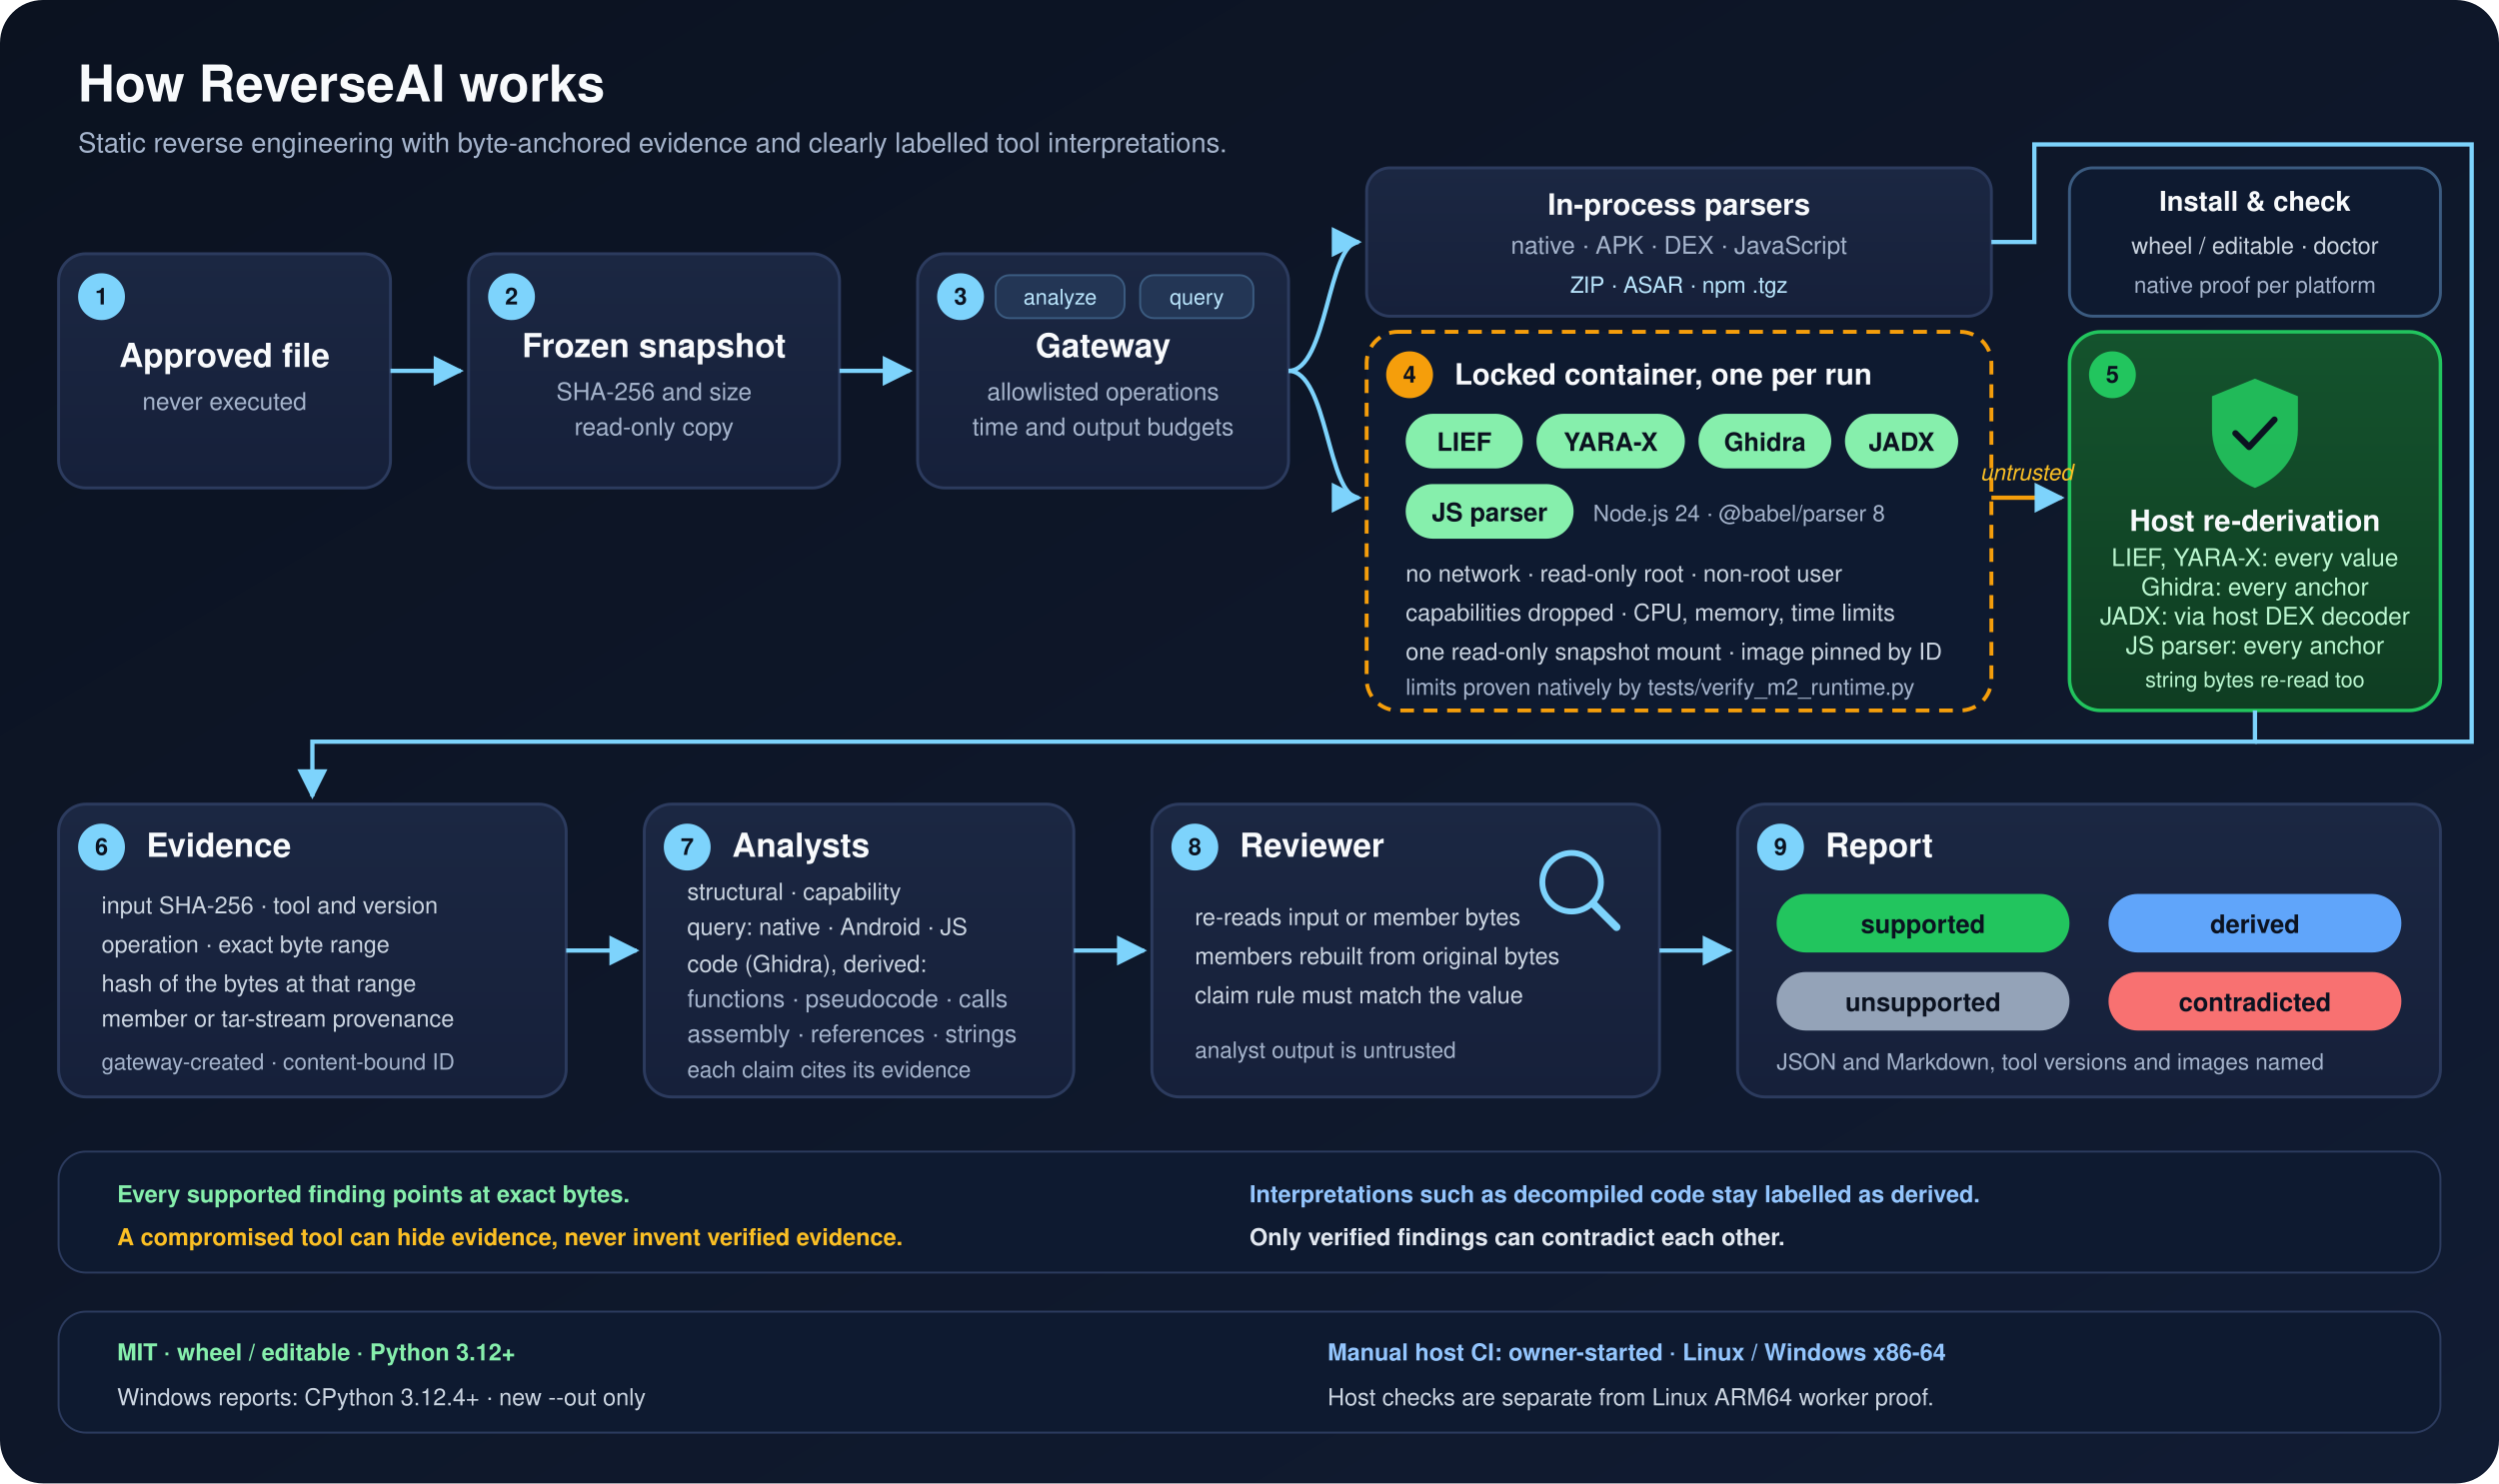
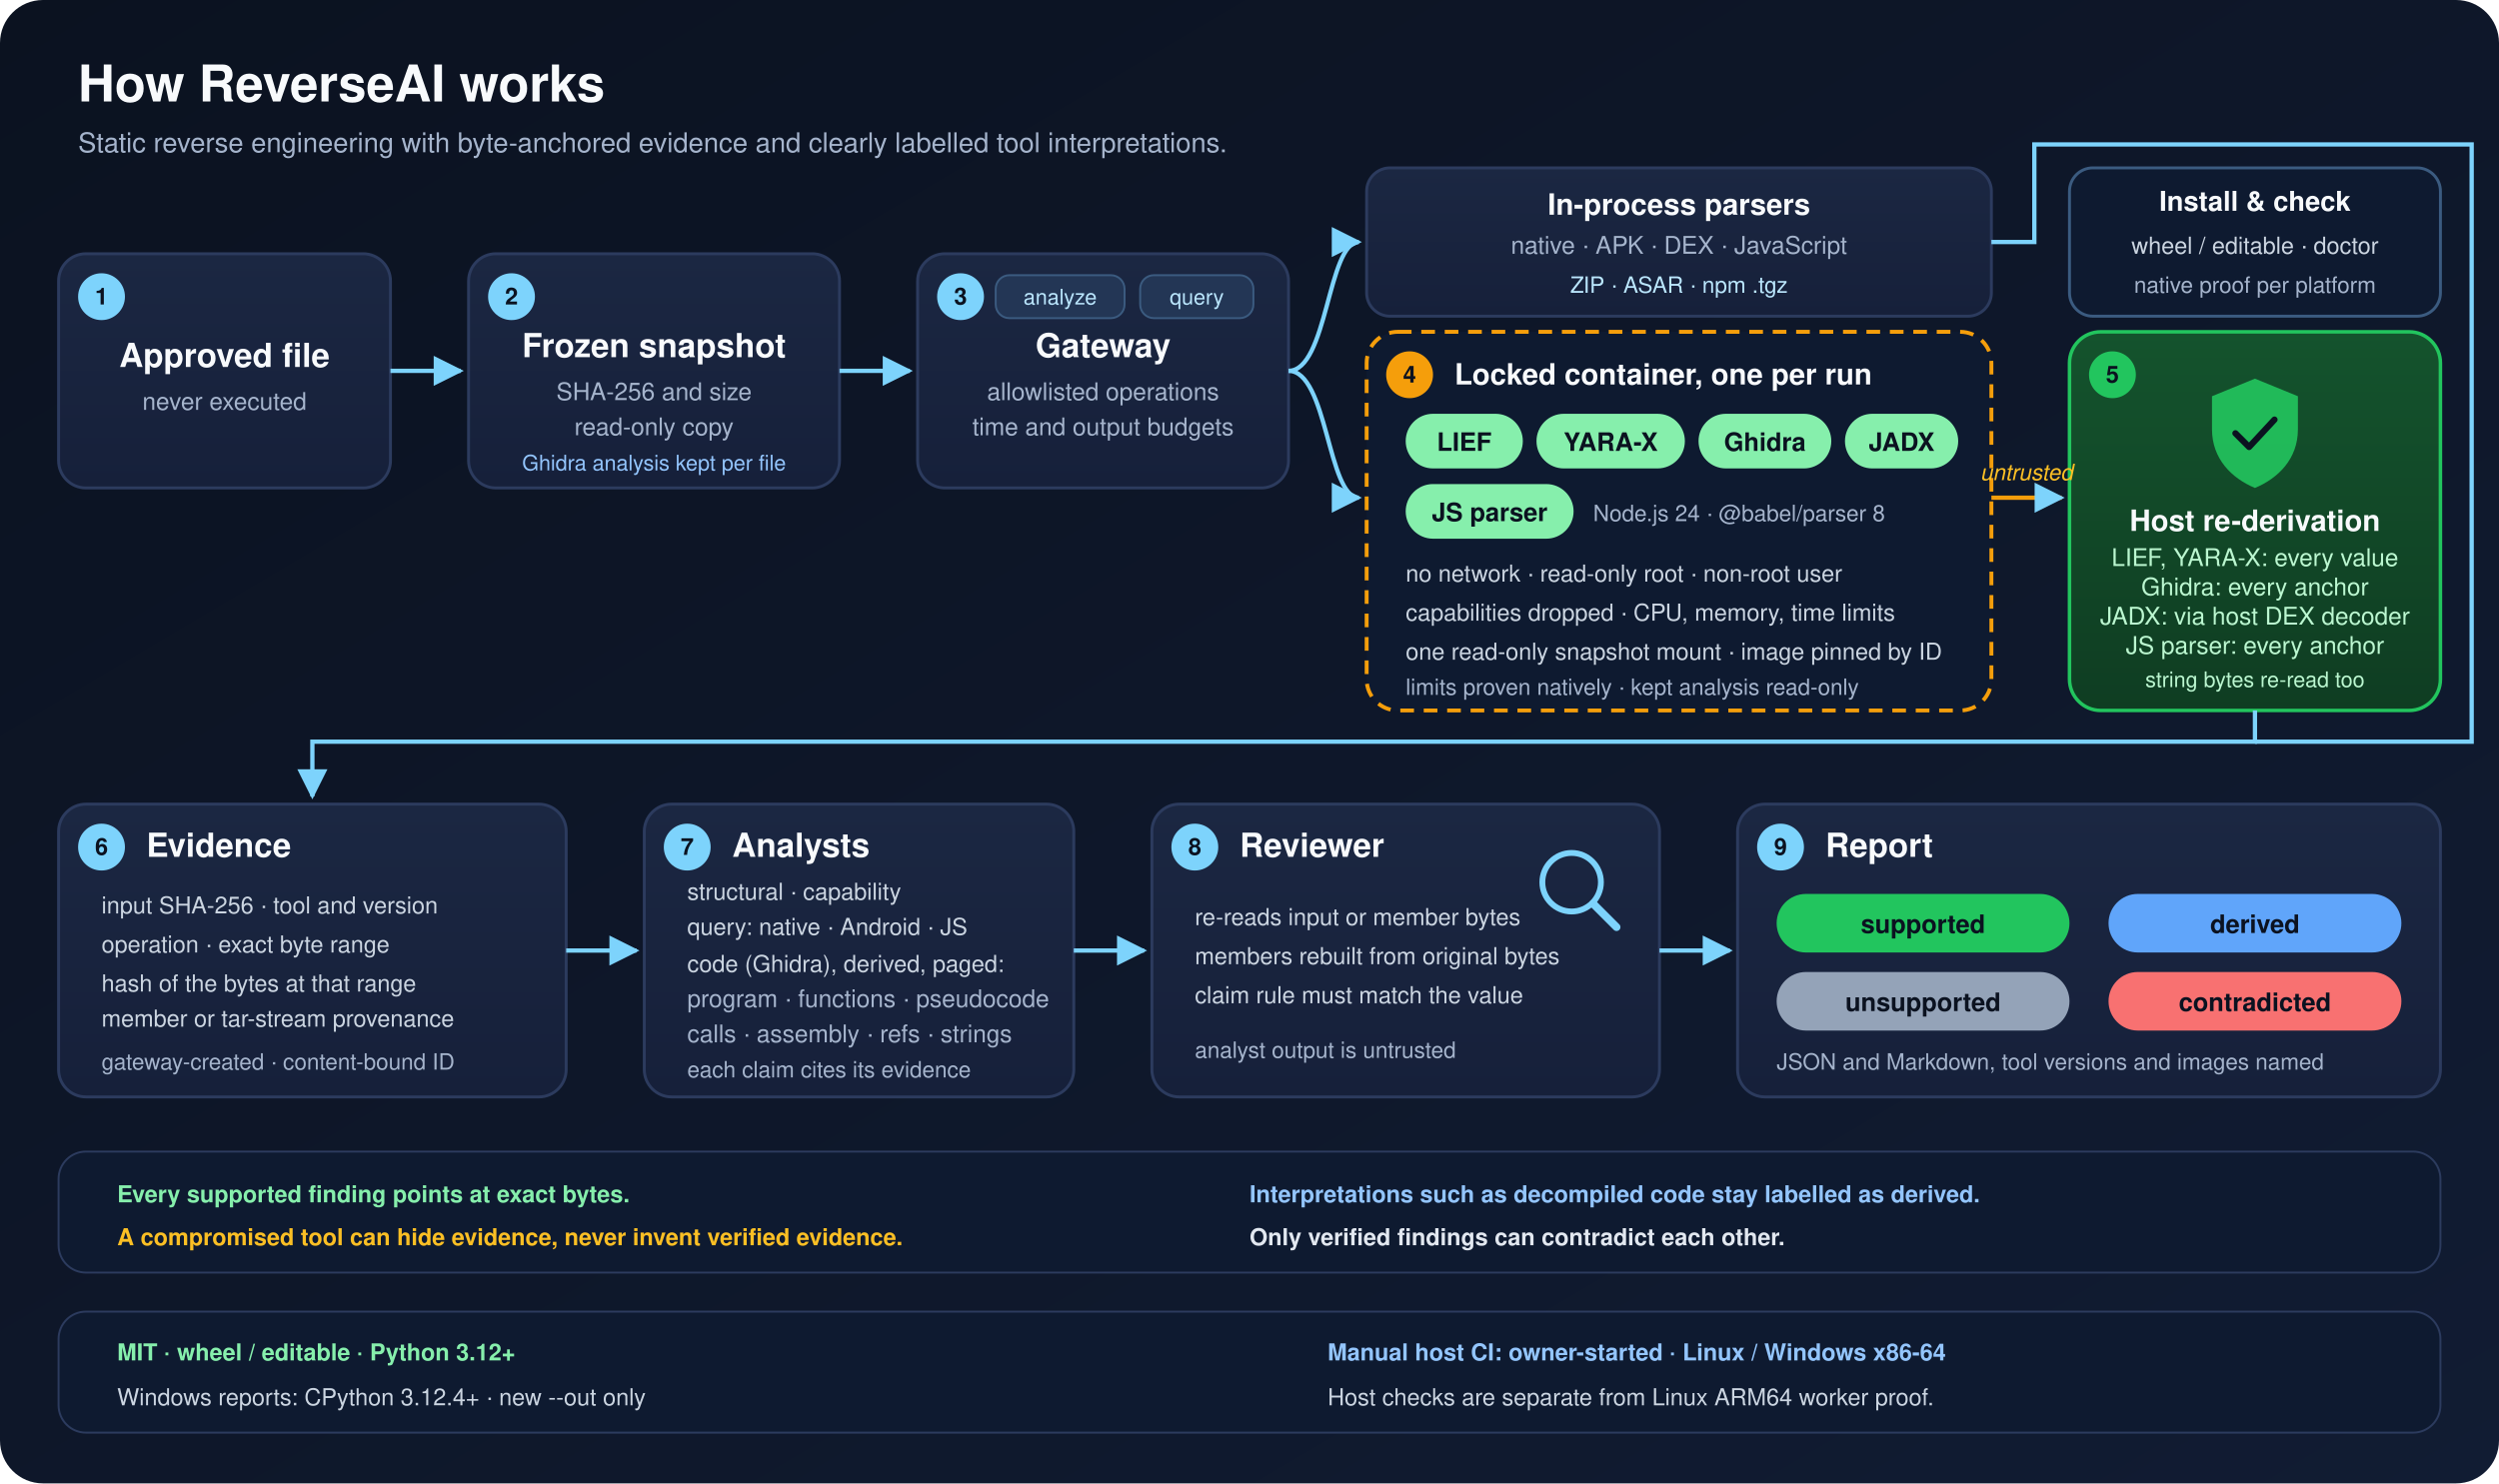
<svg xmlns="http://www.w3.org/2000/svg" viewBox="0 0 1280 760" width="1280" height="760" role="img" aria-labelledby="title desc">
  <defs>
    <linearGradient id="bg" x1="0" y1="0" x2="1" y2="1">
      <stop offset="0" stop-color="#0b1220" />
      <stop offset="1" stop-color="#111c33" />
    </linearGradient>
    <linearGradient id="card" x1="0" y1="0" x2="0" y2="1">
      <stop offset="0" stop-color="#1b2742" />
      <stop offset="1" stop-color="#16203a" />
    </linearGradient>
    <linearGradient id="shield" x1="0" y1="0" x2="0" y2="1">
      <stop offset="0" stop-color="#14532d" />
      <stop offset="1" stop-color="#0f3d22" />
    </linearGradient>
    <marker id="arrow" viewBox="0 0 10 10" refX="9" refY="5" markerWidth="7" markerHeight="7" orient="auto-start-reverse">
      <path d="M0 0 L10 5 L0 10 z" fill="#7dd3fc" />
    </marker>
    <style>
      text { font-family: -apple-system, "Segoe UI", Helvetica, Arial, sans-serif; fill: #e2e8f0; }
      .h { font-size: 17px; font-weight: 700; fill: #f8fafc; }
      .s { font-size: 12.5px; fill: #a5b4cc; }
      .n { font-size: 12px; font-weight: 700; fill: #0b1220; }
      .k { font-size: 12px; fill: #cbd5e1; }
      .chip { font-size: 13px; font-weight: 700; fill: #0b1220; }
      .flow { stroke: #7dd3fc; stroke-width: 2.2; fill: none; }
      .tag { font-size: 11.5px; font-style: italic; fill: #7dd3fc; }
      .box { fill: url(#card); stroke: #2c3b5e; stroke-width: 1.5; }
    </style>
  </defs>
  <rect width="1280" height="760" rx="22" fill="url(#bg)" />
  <text x="40" y="52" style="font-size:26px;font-weight:800;fill:#f8fafc">How ReverseAI works</text>
  <text x="40" y="78" class="s" style="font-size:14px">Static reverse engineering with byte-anchored evidence and clearly labelled tool interpretations.</text>
  <g>
    <rect class="box" x="30" y="130" width="170" height="120" rx="14" />
    <circle cx="52" cy="152" r="12" fill="#7dd3fc" />
    <text x="52" y="156" class="n" text-anchor="middle">1</text>
    <text x="115" y="188" class="h" text-anchor="middle">Approved file</text>
    <text x="115" y="210" class="s" text-anchor="middle">never executed</text>
  </g>
  <g>
    <rect class="box" x="240" y="130" width="190" height="120" rx="14" />
    <circle cx="262" cy="152" r="12" fill="#7dd3fc" />
    <text x="262" y="156" class="n" text-anchor="middle">2</text>
    <text x="335" y="183" class="h" text-anchor="middle">Frozen snapshot</text>
    <text x="335" y="205" class="s" text-anchor="middle">SHA-256 and size</text>
    <text x="335" y="223" class="s" text-anchor="middle">read-only copy</text>
+     <text x="335" y="241" class="s" text-anchor="middle" style="font-size:11px;fill:#93c5fd">Ghidra analysis kept per file</text>
  </g>
  <g>
    <rect class="box" x="470" y="130" width="190" height="120" rx="14" />
    <circle cx="492" cy="152" r="12" fill="#7dd3fc" />
    <text x="492" y="156" class="n" text-anchor="middle">3</text>
    <rect x="510" y="141" width="66" height="22" rx="7" fill="#233655" stroke="#3b5b80" />
    <text x="543" y="156" class="k" text-anchor="middle" style="font-size:11px;fill:#bae6fd">analyze</text>
    <rect x="584" y="141" width="58" height="22" rx="7" fill="#233655" stroke="#3b5b80" />
    <text x="613" y="156" class="k" text-anchor="middle" style="font-size:11px;fill:#bae6fd">query</text>
    <text x="565" y="183" class="h" text-anchor="middle">Gateway</text>
    <text x="565" y="205" class="s" text-anchor="middle">allowlisted operations</text>
    <text x="565" y="223" class="s" text-anchor="middle">time and output budgets</text>
  </g>
  <g>
    <rect x="1060" y="86" width="190" height="76" rx="12" fill="#0e1a30" stroke="#3b5b80" stroke-width="1.5" />
    <text x="1155" y="108" class="h" text-anchor="middle" style="font-size:14px">Install &amp; check</text>
    <text x="1155" y="130" class="k" text-anchor="middle">wheel / editable · doctor</text>
    <text x="1155" y="150" class="s" text-anchor="middle" style="font-size:11.5px">native proof per platform</text>
  </g>
  <g>
    <rect class="box" x="700" y="86" width="320" height="76" rx="12" />
    <text x="860" y="110" class="h" text-anchor="middle" style="font-size:15px">In-process parsers</text>
    <text x="860" y="130" class="s" text-anchor="middle">native · APK · DEX · JavaScript</text>
    <text x="860" y="150" class="s" text-anchor="middle" style="fill:#bae6fd;font-size:11.5px">ZIP · ASAR · npm .tgz</text>
  </g>
  <g>
    <rect x="700" y="170" width="320" height="194" rx="16" fill="#0e1a30" stroke="#f59e0b" stroke-width="2" stroke-dasharray="7 5" />
    <circle cx="722" cy="192" r="12" fill="#f59e0b" />
    <text x="722" y="196" class="n" text-anchor="middle">4</text>
    <text x="745" y="197" class="h" style="font-size:15px">Locked container, one per run</text>
    <rect x="720" y="212" width="60" height="28" rx="14" fill="#86efac" />
    <text x="750" y="231" class="chip" text-anchor="middle">LIEF</text>
    <rect x="787" y="212" width="76" height="28" rx="14" fill="#86efac" />
    <text x="825" y="231" class="chip" text-anchor="middle">YARA-X</text>
    <rect x="870" y="212" width="68" height="28" rx="14" fill="#86efac" />
    <text x="904" y="231" class="chip" text-anchor="middle">Ghidra</text>
    <rect x="945" y="212" width="58" height="28" rx="14" fill="#86efac" />
    <text x="974" y="231" class="chip" text-anchor="middle">JADX</text>
    <rect x="720" y="248" width="86" height="28" rx="14" fill="#86efac" />
    <text x="763" y="267" class="chip" text-anchor="middle">JS parser</text>
    <text x="816" y="267" class="s" style="font-size:11.5px">Node.js 24 · @babel/parser 8</text>
    <text x="720" y="298" class="k">no network · read-only root · non-root user</text>
    <text x="720" y="318" class="k">capabilities dropped · CPU, memory, time limits</text>
    <text x="720" y="338" class="k">one read-only snapshot mount · image pinned by ID</text>
-     <text x="720" y="356" class="s" style="font-size:11.5px">limits proven natively by tests/verify_m2_runtime.py</text>
+     <text x="720" y="356" class="s" style="font-size:11.5px">limits proven natively · kept analysis read-only</text>
  </g>
  <g>
    <rect x="1060" y="170" width="190" height="194" rx="16" fill="url(#shield)" stroke="#22c55e" stroke-width="1.8" />
    <circle cx="1082" cy="192" r="12" fill="#22c55e" />
    <text x="1082" y="196" class="n" text-anchor="middle">5</text>
    <path d="M1155 194 l22 9 v17 c0 15 -10 25 -22 30 c-12 -5 -22 -15 -22 -30 v-17 z" fill="#22c55e" opacity="0.9" />
    <path d="M1145 222 l7 7 l13 -14" stroke="#0b1220" stroke-width="3.2" fill="none" stroke-linecap="round" stroke-linejoin="round" />
    <text x="1155" y="272" class="h" text-anchor="middle" style="font-size:15px">Host re-derivation</text>
    <text x="1155" y="290" class="s" text-anchor="middle" style="fill:#bbf7d0">LIEF, YARA-X: every value</text>
    <text x="1155" y="305" class="s" text-anchor="middle" style="fill:#bbf7d0">Ghidra: every anchor</text>
    <text x="1155" y="320" class="s" text-anchor="middle" style="fill:#bbf7d0">JADX: via host DEX decoder</text>
    <text x="1155" y="335" class="s" text-anchor="middle" style="fill:#bbf7d0">JS parser: every anchor</text>
    <text x="1155" y="352" class="s" text-anchor="middle" style="fill:#bbf7d0;font-size:11px">string bytes re-read too</text>
  </g>
  <path class="flow" d="M200 190 H236" marker-end="url(#arrow)" />
  <path class="flow" d="M430 190 H466" marker-end="url(#arrow)" />
  <path class="flow" d="M660 190 C680 190 680 124 696 124" marker-end="url(#arrow)" />
  <path class="flow" d="M660 190 C680 190 680 255 696 255" marker-end="url(#arrow)" />
  <path class="flow" d="M1020 255 H1056" marker-end="url(#arrow)" style="stroke:#f59e0b" />
  <text x="1038" y="246" class="tag" text-anchor="middle" style="fill:#fbbf24">untrusted</text>
  <path class="flow" d="M1020 124 H1042 V74 H1266 V380 H1155" />
  <path class="flow" d="M1155 364 V380 H160 V408" marker-end="url(#arrow)" />
  <g>
    <rect class="box" x="30" y="412" width="260" height="150" rx="14" />
    <circle cx="52" cy="434" r="12" fill="#7dd3fc" />
    <text x="52" y="438" class="n" text-anchor="middle">6</text>
    <text x="75" y="439" class="h">Evidence</text>
    <text x="52" y="468" class="k">input SHA-256 · tool and version</text>
    <text x="52" y="488" class="k">operation · exact byte range</text>
    <text x="52" y="508" class="k">hash of the bytes at that range</text>
    <text x="52" y="526" class="k">member or tar-stream provenance</text>
    <text x="52" y="548" class="s" style="font-size:11.5px">gateway-created · content-bound ID</text>
  </g>
  <g>
    <rect class="box" x="330" y="412" width="220" height="150" rx="14" />
    <circle cx="352" cy="434" r="12" fill="#7dd3fc" />
    <text x="352" y="438" class="n" text-anchor="middle">7</text>
    <text x="375" y="439" class="h">Analysts</text>
    <text x="352" y="461" class="k">structural · capability</text>
    <text x="352" y="479" class="k">query: native · Android · JS</text>
-     <text x="352" y="498" class="k">code (Ghidra), derived:</text>
-     <text x="352" y="516" class="s">functions · pseudocode · calls</text>
-     <text x="352" y="534" class="s">assembly · references · strings</text>
+     <text x="352" y="498" class="k">code (Ghidra), derived, paged:</text>
+     <text x="352" y="516" class="s">program · functions · pseudocode</text>
+     <text x="352" y="534" class="s">calls · assembly · refs · strings</text>
    <text x="352" y="552" class="s" style="font-size:11.5px">each claim cites its evidence</text>
  </g>
  <g>
    <rect class="box" x="590" y="412" width="260" height="150" rx="14" />
    <circle cx="612" cy="434" r="12" fill="#7dd3fc" />
    <text x="612" y="438" class="n" text-anchor="middle">8</text>
    <text x="635" y="439" class="h">Reviewer</text>
    <circle cx="805" cy="452" r="15" fill="none" stroke="#7dd3fc" stroke-width="3" />
    <path d="M816 463 l12 12" stroke="#7dd3fc" stroke-width="4" stroke-linecap="round" />
    <text x="612" y="474" class="k">re-reads input or member bytes</text>
    <text x="612" y="494" class="k">members rebuilt from original bytes</text>
    <text x="612" y="514" class="k">claim rule must match the value</text>
    <text x="612" y="542" class="s" style="font-size:11.5px">analyst output is untrusted</text>
  </g>
  <g>
    <rect class="box" x="890" y="412" width="360" height="150" rx="14" />
    <circle cx="912" cy="434" r="12" fill="#7dd3fc" />
    <text x="912" y="438" class="n" text-anchor="middle">9</text>
    <text x="935" y="439" class="h">Report</text>
    <rect x="910" y="458" width="150" height="30" rx="15" fill="#22c55e" />
    <text x="985" y="478" class="chip" text-anchor="middle">supported</text>
    <rect x="1080" y="458" width="150" height="30" rx="15" fill="#60a5fa" />
    <text x="1155" y="478" class="chip" text-anchor="middle">derived</text>
    <rect x="910" y="498" width="150" height="30" rx="15" fill="#94a3b8" />
    <text x="985" y="518" class="chip" text-anchor="middle">unsupported</text>
    <rect x="1080" y="498" width="150" height="30" rx="15" fill="#f87171" />
    <text x="1155" y="518" class="chip" text-anchor="middle">contradicted</text>
    <text x="910" y="548" class="s" style="font-size:11.5px">JSON and Markdown, tool versions and images named</text>
  </g>
  <path class="flow" d="M290 487 H326" marker-end="url(#arrow)" />
  <path class="flow" d="M550 487 H586" marker-end="url(#arrow)" />
  <path class="flow" d="M850 487 H886" marker-end="url(#arrow)" />
  <g>
    <rect x="30" y="590" width="1220" height="62" rx="14" fill="#0e1a30" stroke="#2c3b5e" />
    <text x="60" y="616" class="k" style="font-weight:700;fill:#86efac">Every supported finding points at exact bytes.</text>
    <text x="60" y="638" class="k" style="font-weight:700;fill:#fbbf24">A compromised tool can hide evidence, never invent verified evidence.</text>
    <text x="640" y="616" class="k" style="font-weight:700;fill:#93c5fd">Interpretations such as decompiled code stay labelled as derived.</text>
    <text x="640" y="638" class="k" style="font-weight:700;fill:#e2e8f0">Only verified findings can contradict each other.</text>
  </g>
  <g>
    <rect x="30" y="672" width="1220" height="62" rx="14" fill="#0e1a30" stroke="#2c3b5e" />
    <text x="60" y="697" class="k" style="font-weight:700;fill:#86efac">MIT · wheel / editable · Python 3.12+</text>
    <text x="60" y="720" class="k">Windows reports: CPython 3.12.4+ · new --out only</text>
    <text x="680" y="697" class="k" style="font-weight:700;fill:#93c5fd">Manual host CI: owner-started · Linux / Windows x86-64</text>
    <text x="680" y="720" class="k">Host checks are separate from Linux ARM64 worker proof.</text>
  </g>
</svg>
